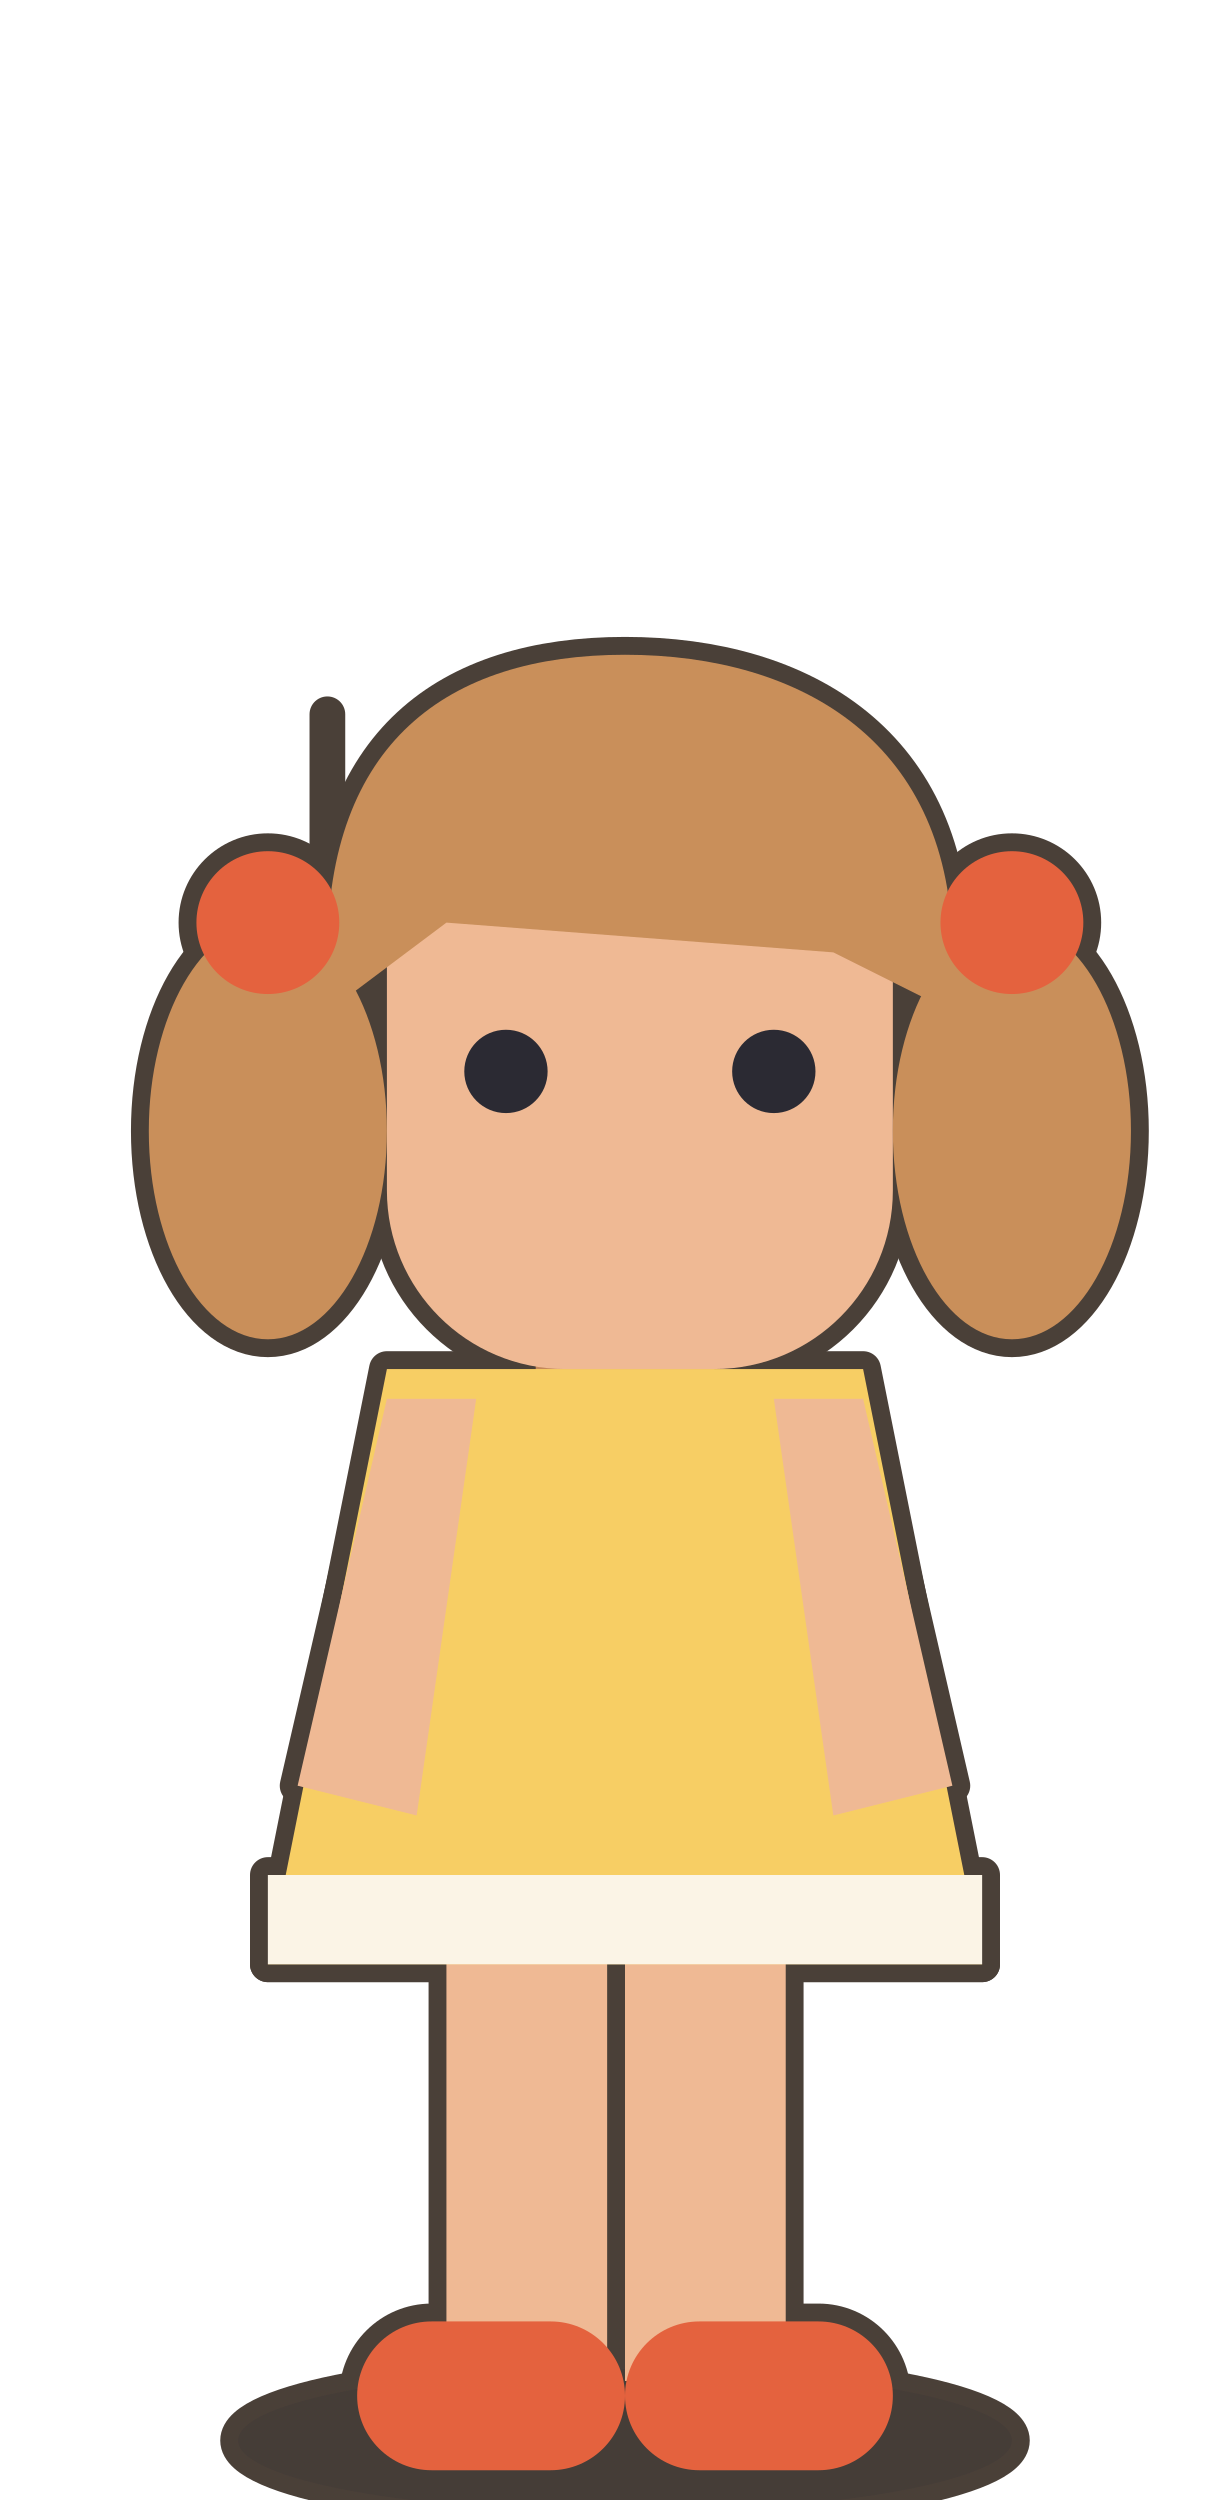
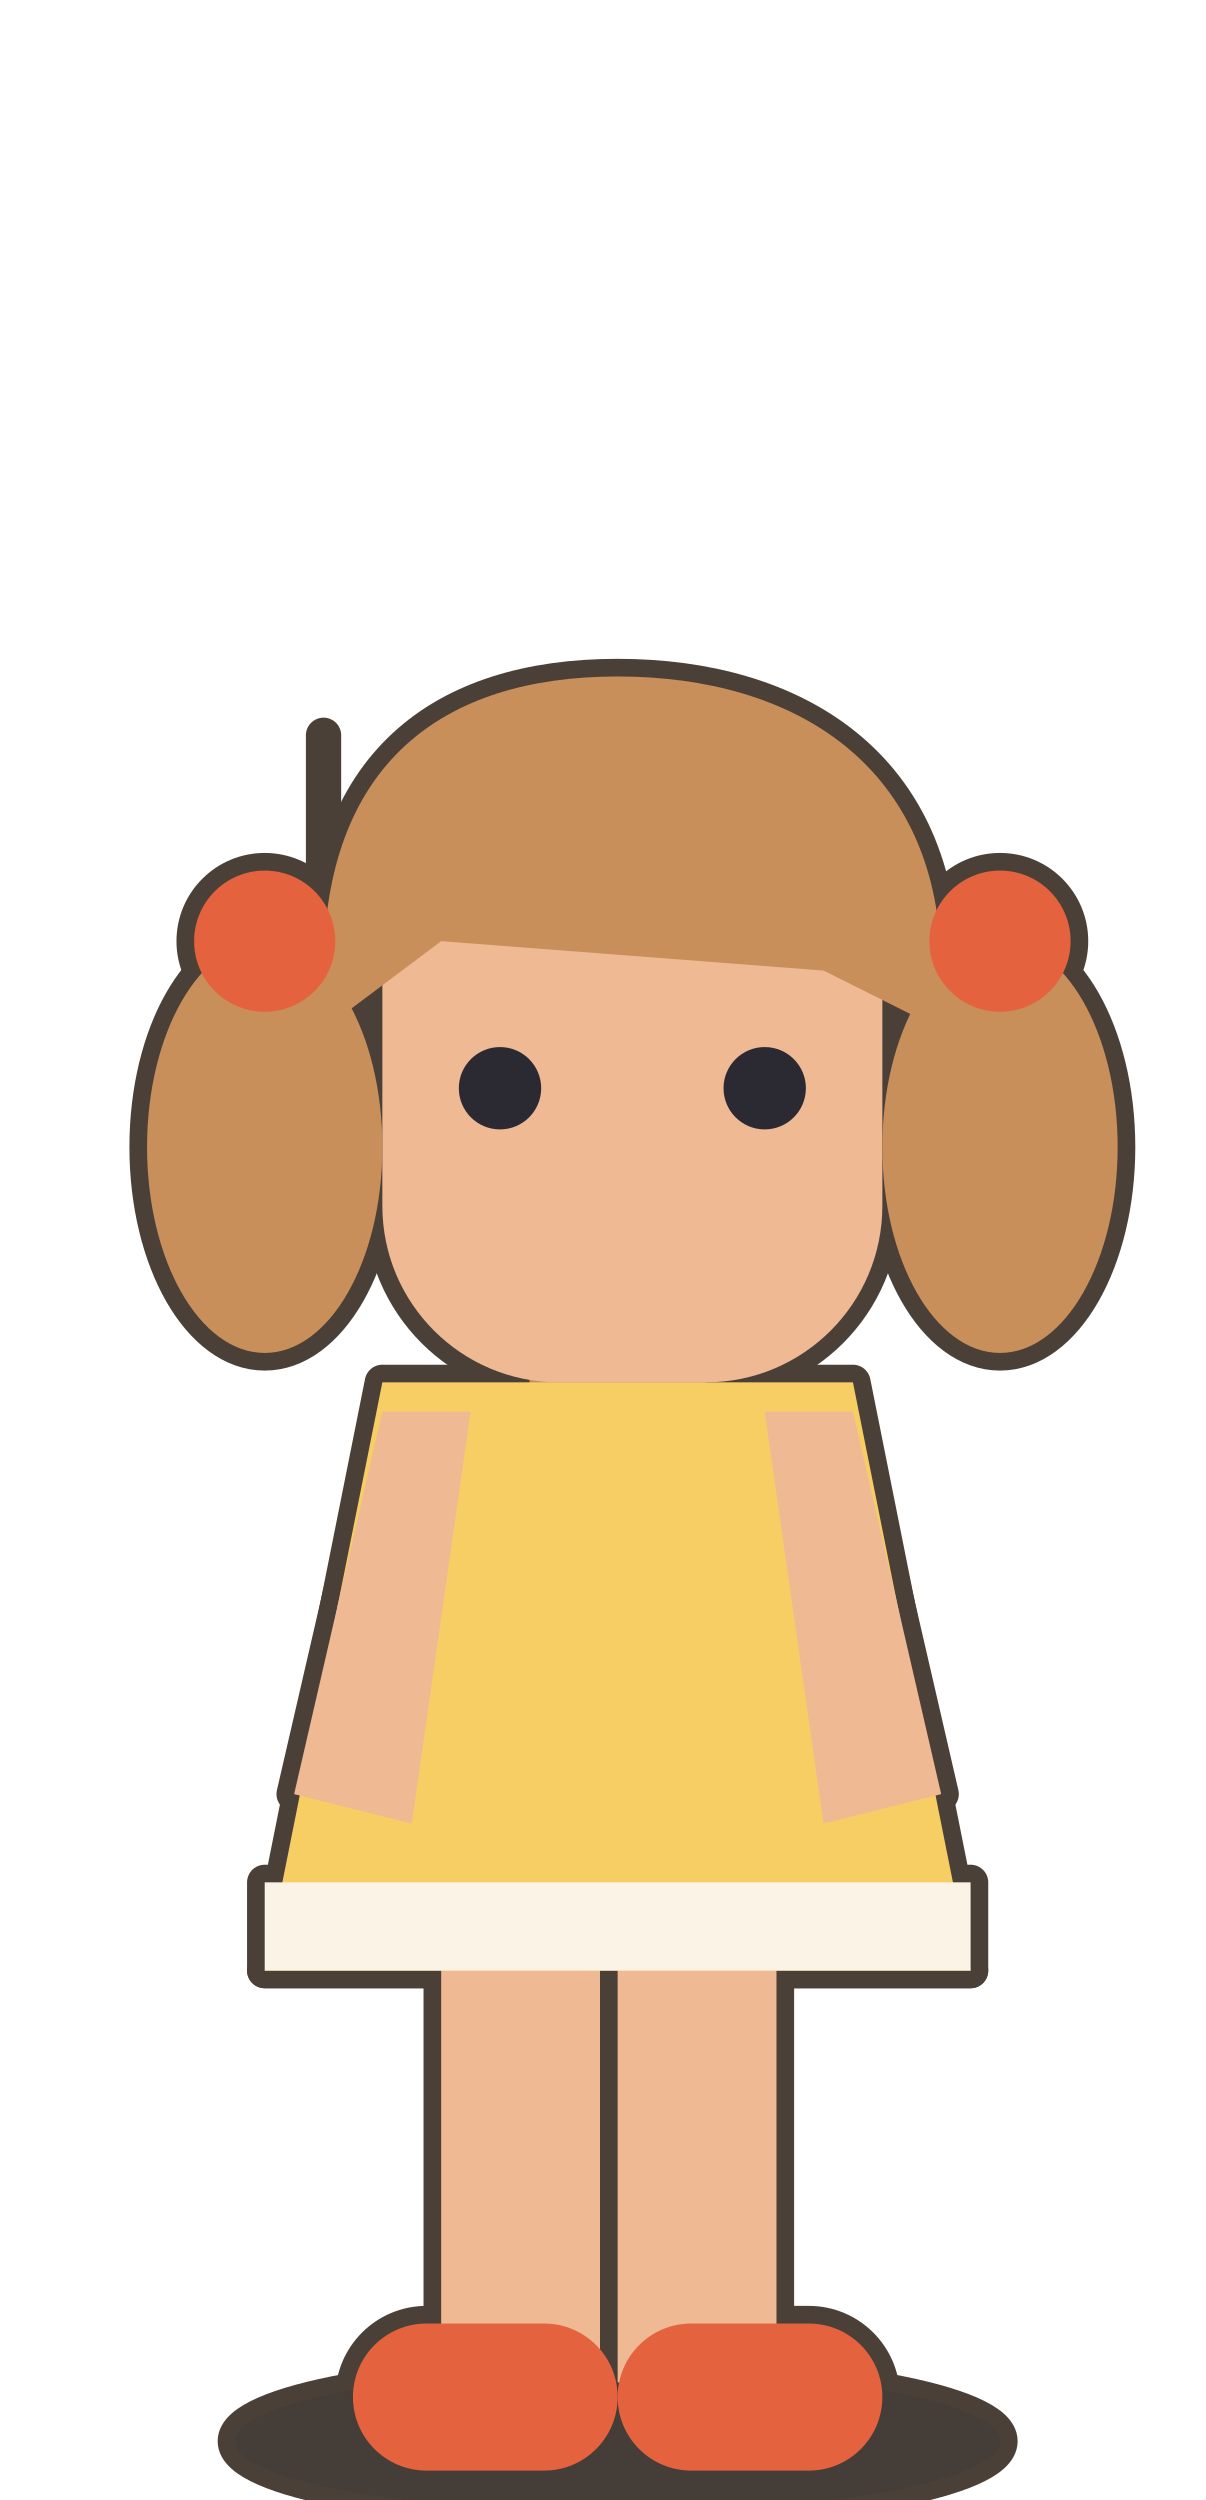
- <svg xmlns="http://www.w3.org/2000/svg" width="123" height="252" viewBox="1 0 41 84">
+ <svg xmlns="http://www.w3.org/2000/svg" width="123" height="255" viewBox="1 -1 41 85">
  <g id="paperscrape-outline" fill="#4a4038" stroke="#4a4038" stroke-width="1.2" stroke-linejoin="round" stroke-linecap="round">
    <ellipse cx="22" cy="82" rx="13" ry="2.4" />
    <rect x="16" y="64" width="5.4" height="16" />
    <rect x="22" y="64" width="5.4" height="16" />
    <rect x="13" y="78" width="9" height="5" rx="2.5" />
    <rect x="22" y="78" width="9" height="5" rx="2.5" />
    <g transform="translate(0 0) scale(1 1)">
      <rect x="19" y="44" width="6" height="4" />
      <polygon points="14,46 30,46 34,66 10,66" />
      <polygon points="10,63 34,63 34,66 10,66" />
      <polygon points="14,47 17,47 15,61 11,60" />
      <polygon points="27,47 30,47 33,60 29,61" />
      <rect x="14" y="26" width="17" height="20" rx="6" />
      <path d="M12 24 C12 40 12 40 12 40 L12 24 Z" />
      <path d="M12 32 C12 25 16 22 22 22 C28 22 33 25 33 32 L33 34 L29 32 L16 31 L12 34 Z" />
      <ellipse cx="10" cy="38" rx="4" ry="7" />
      <ellipse cx="35" cy="38" rx="4" ry="7" />
      <circle cx="10" cy="31" r="2.4" />
      <circle cx="35" cy="31" r="2.4" />
      <circle cx="18" cy="36" r="1.4" />
      <circle cx="27" cy="36" r="1.4" />
    </g>
  </g>
  <ellipse cx="22" cy="82" rx="13" ry="2.4" fill="#2B2A33" opacity="0.16" />
  <rect x="16" y="64" width="5.4" height="16" fill="#EFB994" />
  <rect x="22" y="64" width="5.4" height="16" fill="#EFB994" />
  <rect x="13" y="78" width="9" height="5" rx="2.5" fill="#E4623E" />
  <rect x="22" y="78" width="9" height="5" rx="2.5" fill="#E4623E" />
  <g transform="translate(0 0) scale(1 1)">
    <rect x="19" y="44" width="6" height="4" fill="#C4885B" />
    <polygon points="14,46 30,46 34,66 10,66" fill="#F7CE64" />
    <polygon points="10,63 34,63 34,66 10,66" fill="#FBF4E6" />
    <polygon points="14,47 17,47 15,61 11,60" fill="#EFB994" />
    <polygon points="27,47 30,47 33,60 29,61" fill="#EFB994" />
    <rect x="14" y="26" width="17" height="20" rx="6" fill="#EFB994" />
    <path d="M12 24 C12 40 12 40 12 40 L12 24 Z" fill="#C98F5A" />
    <path d="M12 32 C12 25 16 22 22 22 C28 22 33 25 33 32 L33 34 L29 32 L16 31 L12 34 Z" fill="#C98F5A" />
    <ellipse cx="10" cy="38" rx="4" ry="7" fill="#C98F5A" />
    <ellipse cx="35" cy="38" rx="4" ry="7" fill="#C98F5A" />
    <circle cx="10" cy="31" r="2.4" fill="#E4623E" />
    <circle cx="35" cy="31" r="2.4" fill="#E4623E" />
    <circle cx="18" cy="36" r="1.4" fill="#2B2A33" />
    <circle cx="27" cy="36" r="1.4" fill="#2B2A33" />
  </g>
</svg>
